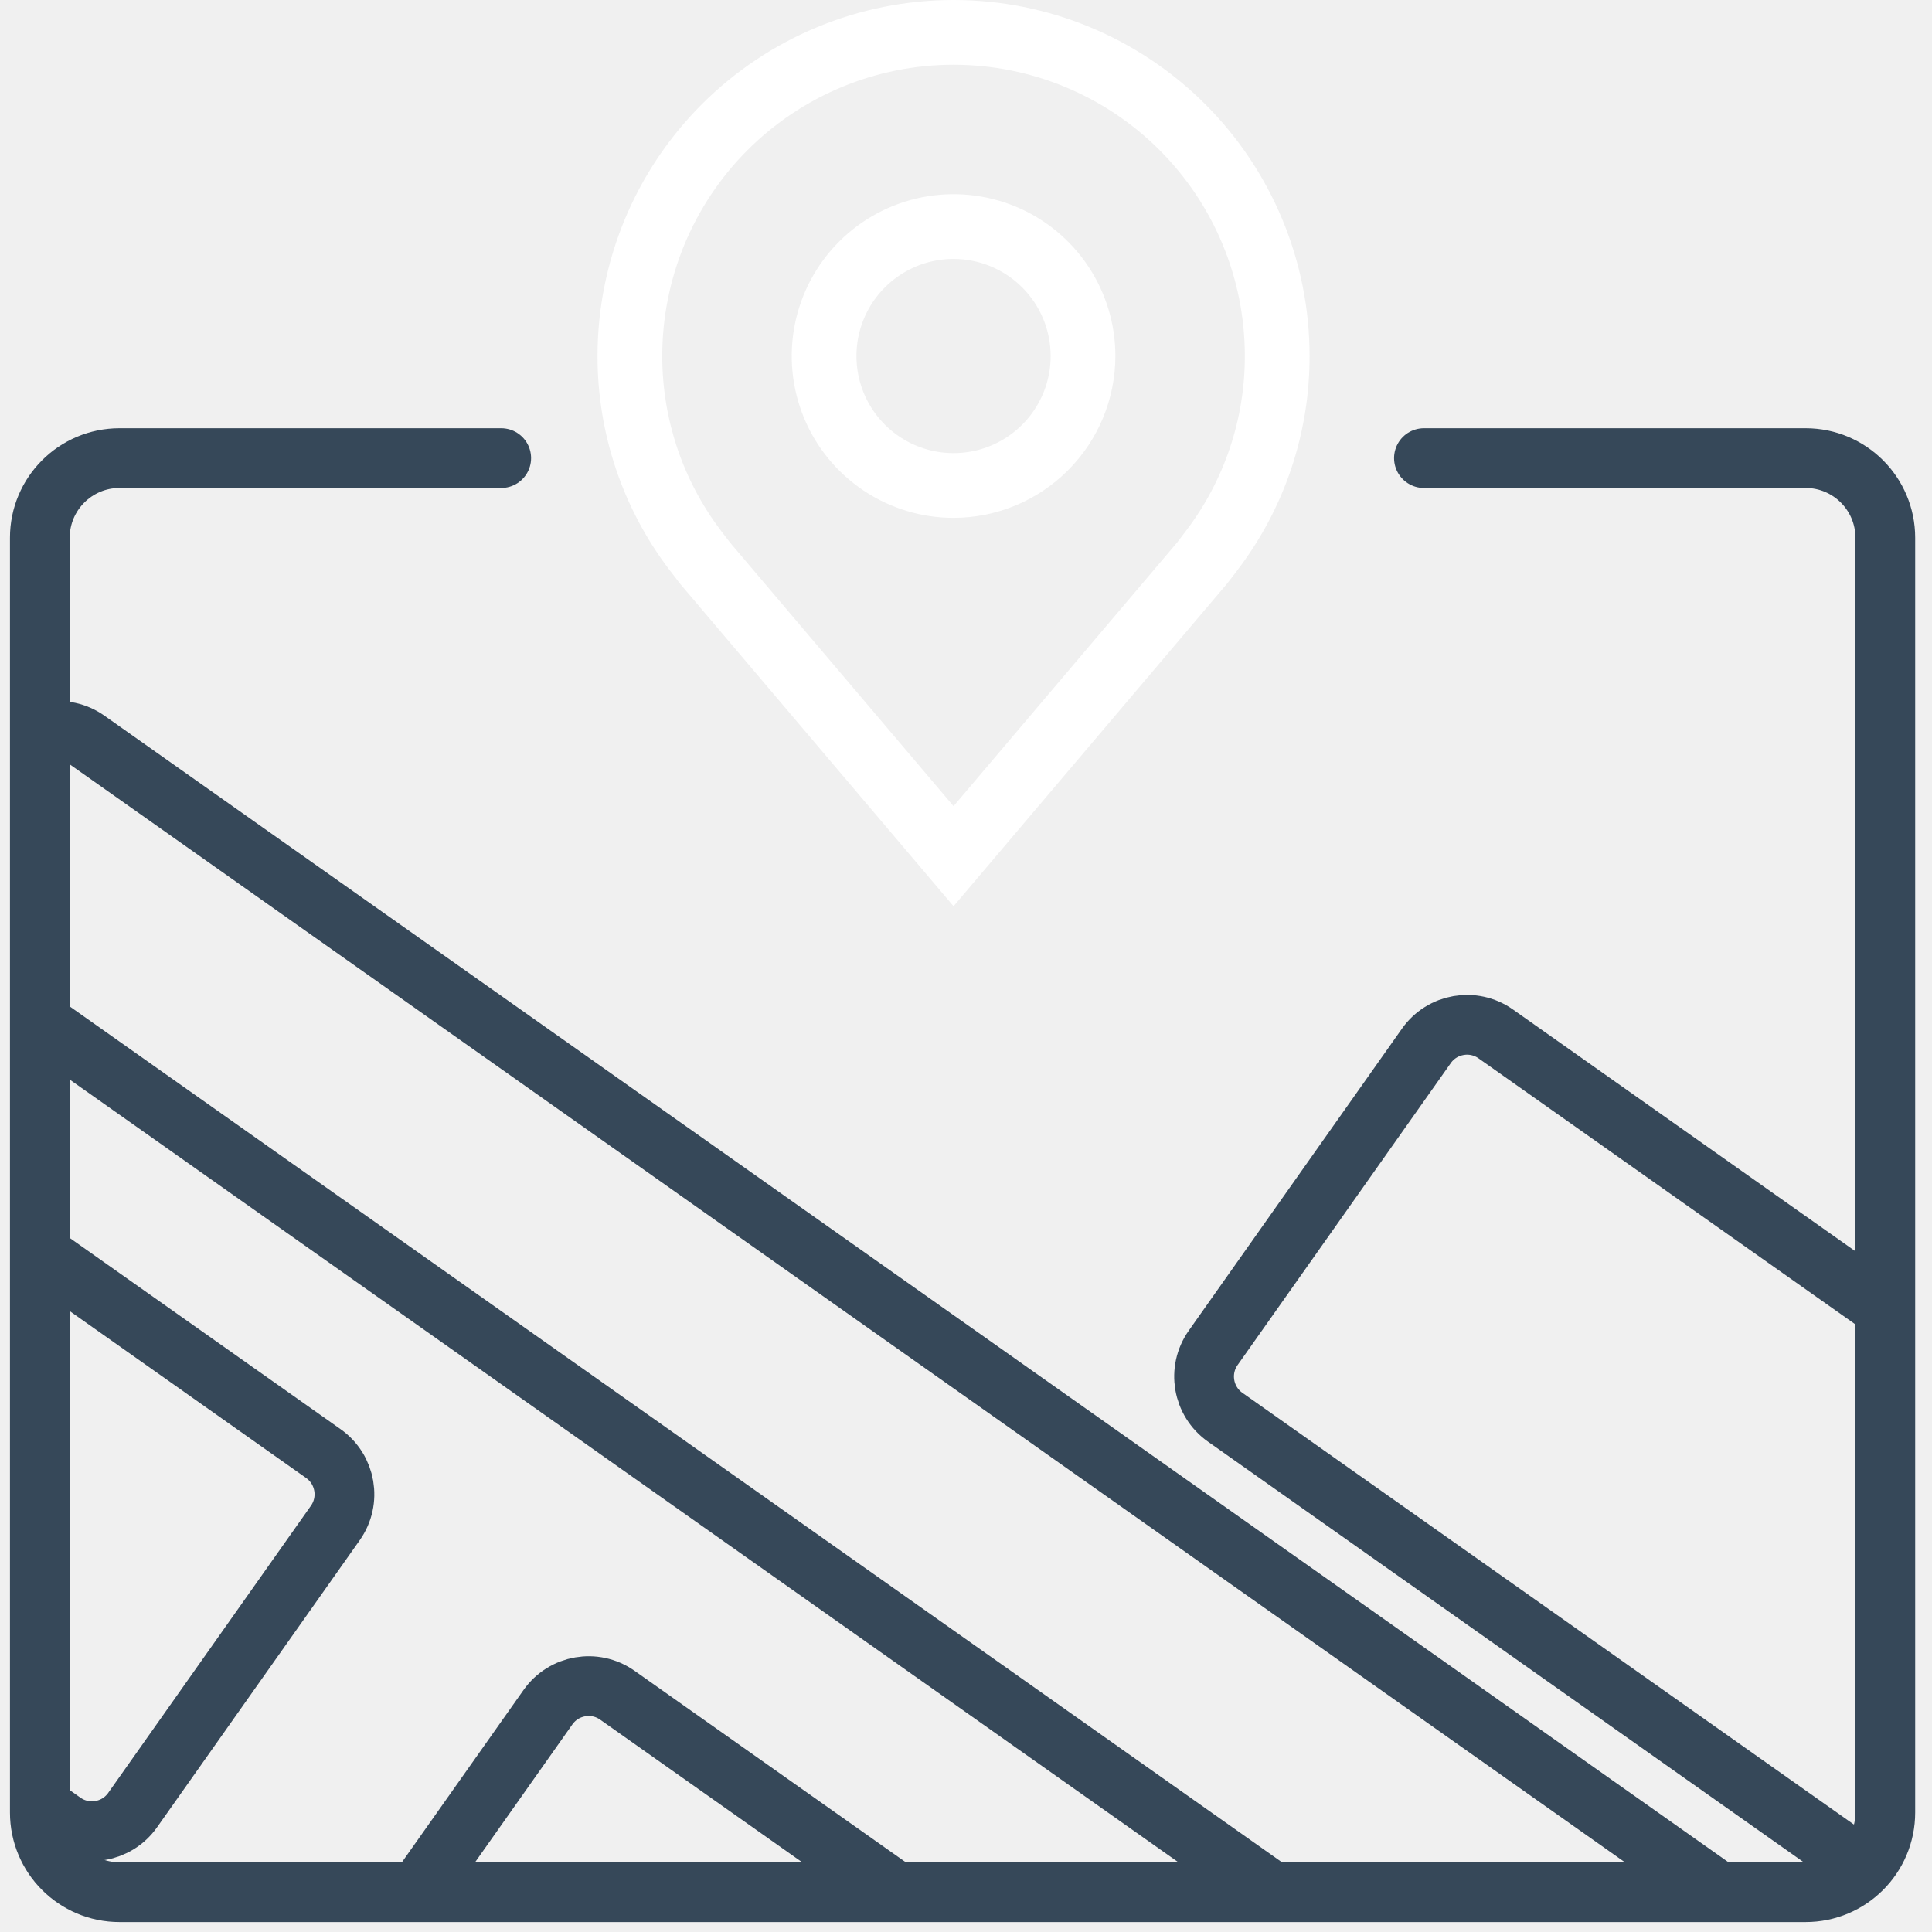
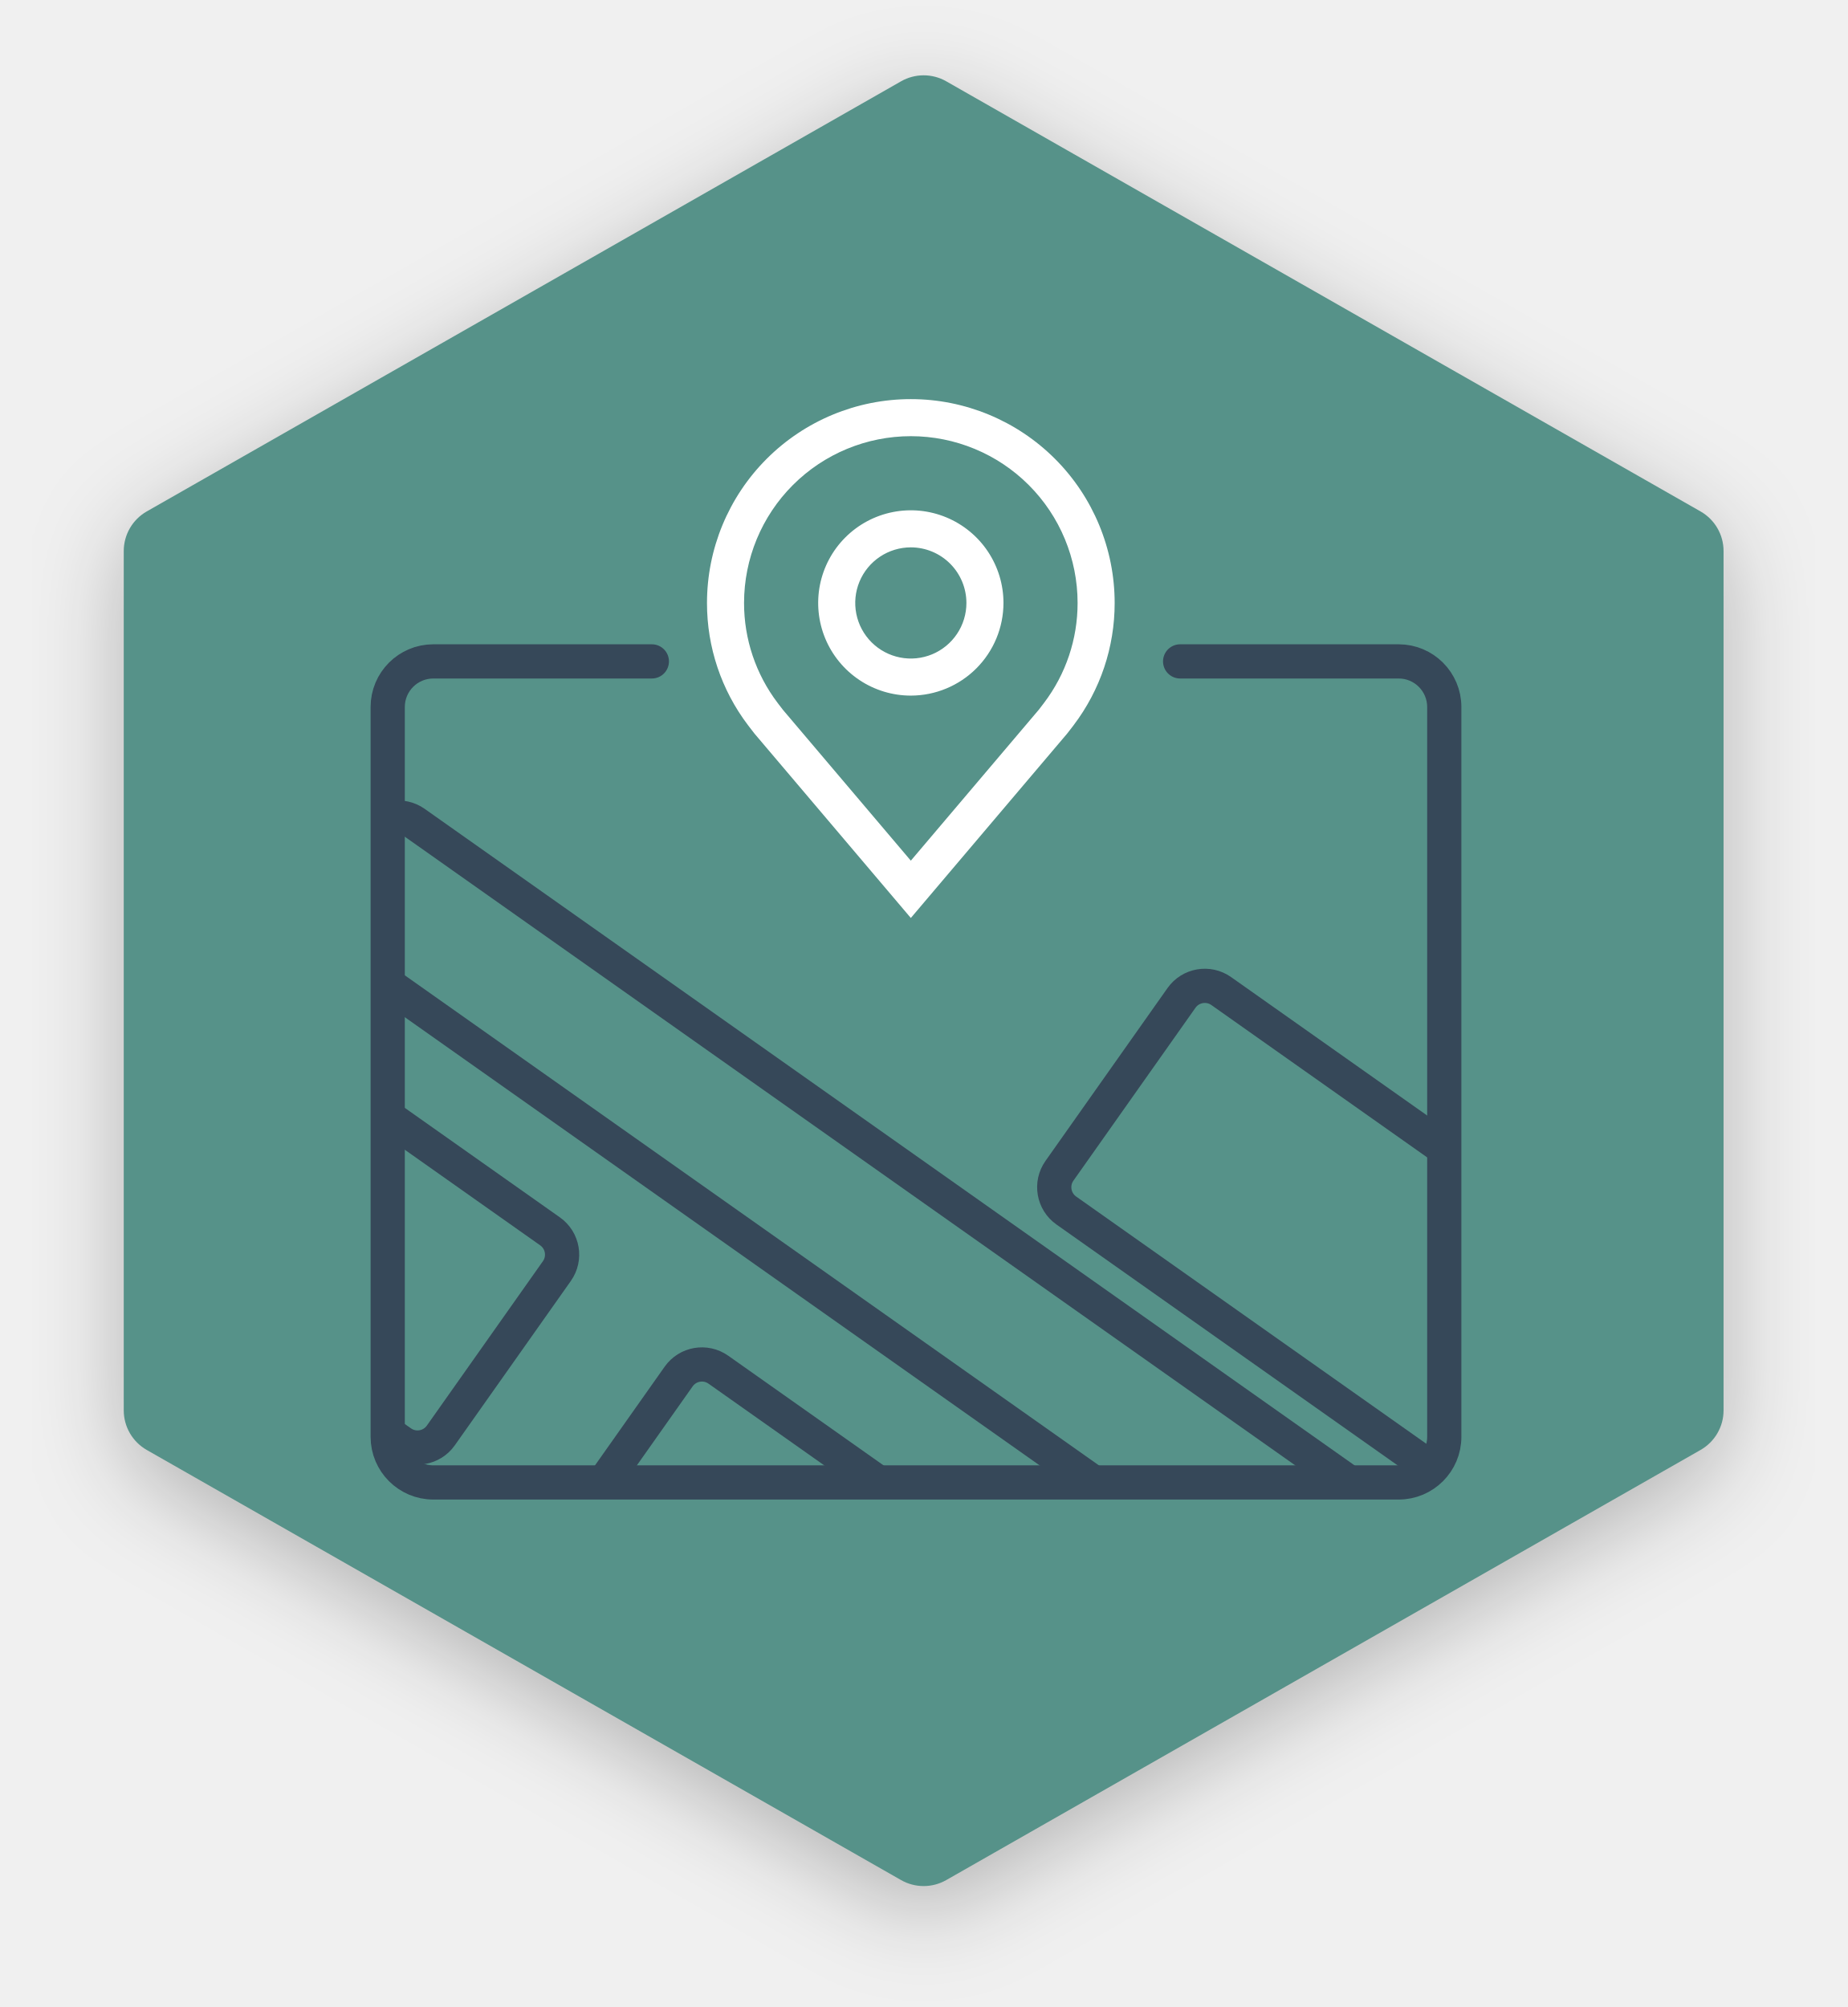
- <svg xmlns="http://www.w3.org/2000/svg" width="97" height="97" viewBox="0 0 97 97" fill="none">
-   <path d="M25.164 23H6C3.791 23 2 24.791 2 27V91C2 93.209 3.791 95 6 95H90.656C92.865 95 94.656 93.209 94.656 91V27C94.656 24.791 92.865 23 90.656 23H71.492" stroke="#364859" stroke-width="3" stroke-linecap="round" stroke-linejoin="round" />
-   <mask id="mask0" mask-type="alpha" maskUnits="userSpaceOnUse" x="2" y="23" width="93" height="72">
-     <path d="M3.5 27C3.5 25.619 4.619 24.5 6 24.5H90.656C92.036 24.5 93.156 25.619 93.156 27V91C93.156 92.381 92.036 93.5 90.656 93.5H6C4.619 93.5 3.5 92.381 3.5 91V27Z" fill="#C4C4C4" stroke="#364859" stroke-width="3" />
+ <svg xmlns="http://www.w3.org/2000/svg" width="162" height="176" viewBox="0 0 162 176" fill="none">
+   <g filter="url(#filter0_d)">
+     <path d="M79.019 7.13C80.247 6.43 81.753 6.43 82.981 7.13L149.129 44.849C150.378 45.561 151.148 46.887 151.148 48.324V123.676C151.148 125.113 150.378 126.439 149.129 127.151L82.981 164.87C81.753 165.57 80.247 165.57 79.019 164.87L12.87 127.151C11.623 126.439 10.852 125.113 10.852 123.676V48.324C10.852 46.887 11.623 45.561 12.87 44.849L79.019 7.13Z" fill="#569289" />
+   </g>
+   <path d="M79.875 61C78.268 61 76.697 60.523 75.361 59.63C74.025 58.738 72.983 57.469 72.368 55.984C71.754 54.499 71.593 52.866 71.906 51.29C72.22 49.714 72.993 48.266 74.13 47.13C75.266 45.993 76.714 45.219 78.29 44.906C79.866 44.592 81.5 44.753 82.984 45.368C84.469 45.983 85.738 47.025 86.631 48.361C87.523 49.697 88 51.268 88 52.875C87.997 55.029 87.141 57.094 85.617 58.617C84.094 60.14 82.029 60.997 79.875 61ZM79.875 48C78.911 48 77.968 48.286 77.167 48.821C76.365 49.357 75.74 50.118 75.371 51.009C75.002 51.9 74.906 52.88 75.094 53.826C75.282 54.772 75.746 55.64 76.428 56.322C77.11 57.004 77.978 57.468 78.924 57.656C79.87 57.844 80.85 57.748 81.741 57.379C82.631 57.01 83.393 56.385 83.928 55.583C84.464 54.782 84.75 53.839 84.75 52.875C84.749 51.582 84.235 50.343 83.321 49.429C82.407 48.515 81.168 48.001 79.875 48Z" fill="white" />
+   <path d="M79.875 80.5L66.166 64.333C65.976 64.09 65.787 63.846 65.601 63.6C63.259 60.515 61.994 56.748 62 52.875C62 48.134 63.883 43.587 67.236 40.235C70.588 36.883 75.134 35 79.875 35C84.616 35 89.162 36.883 92.515 40.235C95.867 43.587 97.75 48.134 97.75 52.875C97.756 56.746 96.491 60.512 94.151 63.595L94.149 63.6C94.149 63.6 93.662 64.24 93.588 64.326L79.875 80.5ZM68.195 61.642C68.198 61.642 68.575 62.142 68.661 62.249L79.875 75.475L91.104 62.231C91.175 62.142 91.555 61.638 91.557 61.637C93.47 59.117 94.504 56.039 94.5 52.875C94.5 48.996 92.959 45.276 90.216 42.533C87.474 39.791 83.754 38.25 79.875 38.25C75.996 38.25 72.276 39.791 69.534 42.533C66.791 45.276 65.25 48.996 65.25 52.875C65.247 56.041 66.281 59.12 68.196 61.642H68.195Z" fill="white" />
+   <path d="M57.164 58H38C35.791 58 34 59.791 34 62V126C34 128.209 35.791 130 38 130H122.656C124.865 130 126.656 128.209 126.656 126V62C126.656 59.791 124.865 58 122.656 58H103.492" stroke="#364859" stroke-width="3" stroke-linecap="round" stroke-linejoin="round" />
+   <mask id="mask0" mask-type="alpha" maskUnits="userSpaceOnUse" x="34" y="57" width="93" height="73">
+     <path d="M35.5 62C35.5 60.619 36.619 59.5 38 59.5H122.656C124.036 59.5 125.156 60.619 125.156 62V126C125.156 127.38 124.036 128.5 122.656 128.5H38C36.619 128.5 35.5 127.38 35.5 126V62Z" fill="#C4C4C4" stroke="#364859" stroke-width="3" />
  </mask>
  <g mask="url(#mask0)">
-     <rect x="73.056" y="50.468" width="54.836" height="23.557" rx="2.5" transform="rotate(35.2222 73.0556 50.4675)" stroke="#364859" stroke-width="3" />
-     <rect x="28.954" y="83.671" width="54.836" height="22.647" rx="2.5" transform="rotate(35.2222 28.954 83.6706)" stroke="#364859" stroke-width="3" />
-     <rect x="-26.519" y="42.796" width="54.836" height="22.647" rx="2.5" transform="rotate(35.2222 -26.5186 42.7956)" stroke="#364859" stroke-width="3" />
-     <rect x="2.333" y="35.714" width="104.868" height="12.93" rx="2.5" transform="rotate(35.2222 2.33292 35.7136)" stroke="#364859" stroke-width="3" />
+     <path d="M147.809 115.652L107.096 86.909C105.968 86.113 104.408 86.382 103.612 87.51L92.909 102.67C92.113 103.798 92.382 105.358 93.51 106.154L134.222 134.897C135.35 135.693 136.91 135.424 137.706 134.296L148.409 119.136C149.205 118.009 148.936 116.449 147.809 115.652Z" stroke="#364859" stroke-width="3" />
+     <path d="M103.71 148.855L62.998 120.112C61.87 119.316 60.31 119.584 59.514 120.712L49.336 135.128C48.539 136.256 48.808 137.816 49.936 138.613L90.648 167.355C91.776 168.152 93.336 167.883 94.133 166.755L104.31 152.339C105.107 151.211 104.838 149.651 103.71 148.855Z" stroke="#364859" stroke-width="3" />
+     <path d="M48.235 107.98L7.523 79.237C6.395 78.441 4.835 78.71 4.039 79.837L-6.139 94.254C-6.935 95.381 -6.666 96.941 -5.538 97.738L35.174 126.481C36.302 127.277 37.862 127.008 38.658 125.88L48.836 111.464C49.632 110.336 49.363 108.776 48.235 107.98Z" stroke="#364859" stroke-width="3" />
+     <path d="M117.96 129.754L36.376 72.155C35.248 71.359 33.688 71.627 32.892 72.755L28.318 79.234C27.521 80.362 27.79 81.922 28.918 82.718L110.503 140.317C111.63 141.113 113.19 140.844 113.987 139.716L118.56 133.238C119.357 132.11 119.088 130.55 117.96 129.754Z" stroke="#364859" stroke-width="3" />
  </g>
-   <path d="M47.875 26C46.268 26 44.697 25.523 43.361 24.631C42.025 23.738 40.983 22.469 40.368 20.984C39.754 19.5 39.593 17.866 39.906 16.29C40.22 14.714 40.993 13.266 42.13 12.13C43.266 10.993 44.714 10.22 46.29 9.906C47.866 9.593 49.5 9.754 50.984 10.368C52.469 10.983 53.738 12.025 54.631 13.361C55.523 14.697 56 16.268 56 17.875C55.997 20.029 55.141 22.094 53.617 23.617C52.094 25.141 50.029 25.997 47.875 26ZM47.875 13C46.911 13 45.968 13.286 45.167 13.822C44.365 14.357 43.74 15.119 43.371 16.009C43.002 16.9 42.906 17.88 43.094 18.826C43.282 19.772 43.746 20.64 44.428 21.322C45.11 22.004 45.978 22.468 46.924 22.656C47.87 22.844 48.85 22.748 49.741 22.379C50.631 22.01 51.393 21.385 51.928 20.583C52.464 19.782 52.75 18.839 52.75 17.875C52.749 16.582 52.235 15.343 51.321 14.429C50.407 13.515 49.167 13.001 47.875 13Z" fill="white" />
-   <path d="M47.875 45.5L34.166 29.333C33.976 29.09 33.788 28.846 33.601 28.6C31.259 25.515 29.994 21.748 30 17.875C30 13.134 31.883 8.588 35.236 5.235C38.588 1.883 43.134 0 47.875 0C52.616 0 57.162 1.883 60.515 5.235C63.867 8.588 65.75 13.134 65.75 17.875C65.756 21.746 64.491 25.512 62.151 28.595L62.149 28.6C62.149 28.6 61.661 29.24 61.588 29.326L47.875 45.5ZM36.194 26.642C36.198 26.642 36.575 27.142 36.661 27.25L47.875 40.475L59.104 27.232C59.175 27.142 59.556 26.639 59.557 26.637C61.47 24.117 62.504 21.039 62.5 17.875C62.5 13.996 60.959 10.276 58.217 7.534C55.474 4.791 51.754 3.25 47.875 3.25C43.996 3.25 40.276 4.791 37.534 7.534C34.791 10.276 33.25 13.996 33.25 17.875C33.247 21.041 34.282 24.12 36.196 26.642H36.194Z" fill="white" />
+   <defs>
+     <filter id="filter0_d" x="2.852" y="0.605" width="156.296" height="174.79" filterUnits="userSpaceOnUse" color-interpolation-filters="sRGB">
+       <feFlood flood-opacity="0" result="BackgroundImageFix" />
+       <feColorMatrix in="SourceAlpha" type="matrix" values="0 0 0 0 0 0 0 0 0 0 0 0 0 0 0 0 0 0 127 0" />
+       <feOffset dy="2" />
+       <feGaussianBlur stdDeviation="4" />
+       <feColorMatrix type="matrix" values="0 0 0 0 0 0 0 0 0 0 0 0 0 0 0 0 0 0 0.25 0" />
+       <feBlend mode="normal" in2="BackgroundImageFix" result="effect1_dropShadow" />
+       <feBlend mode="normal" in="SourceGraphic" in2="effect1_dropShadow" result="shape" />
+     </filter>
+   </defs>
</svg>
